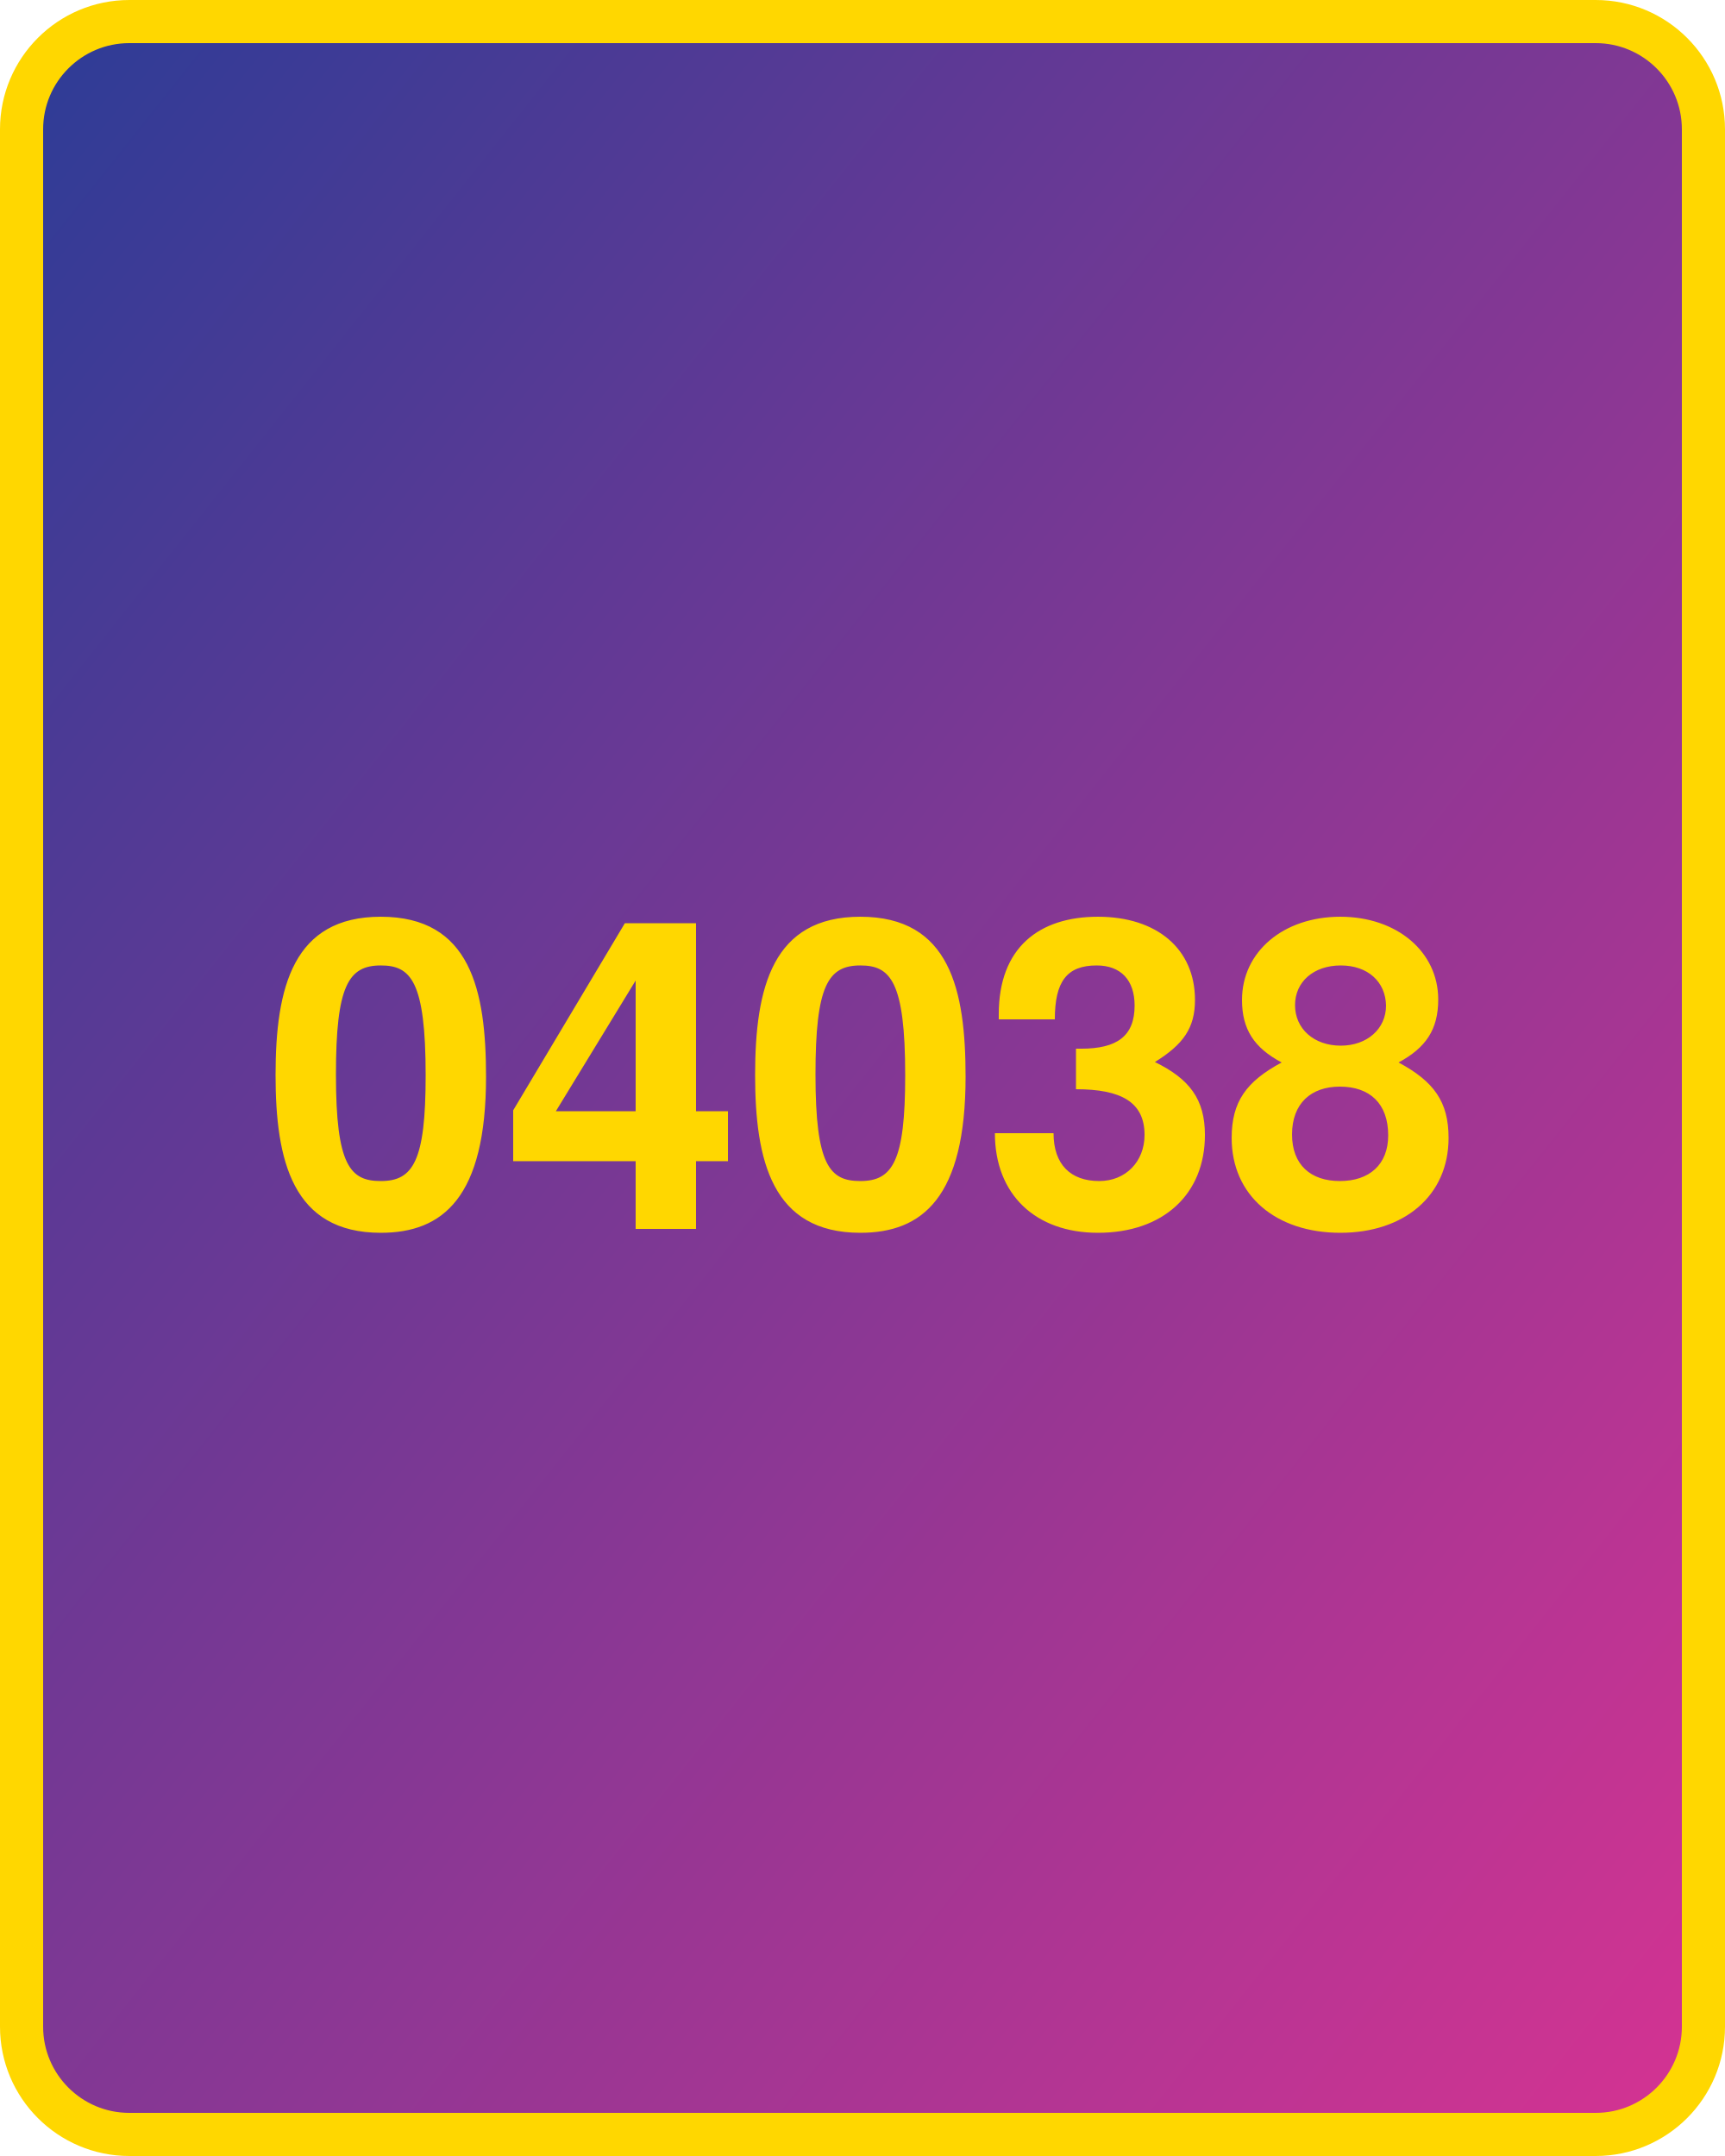
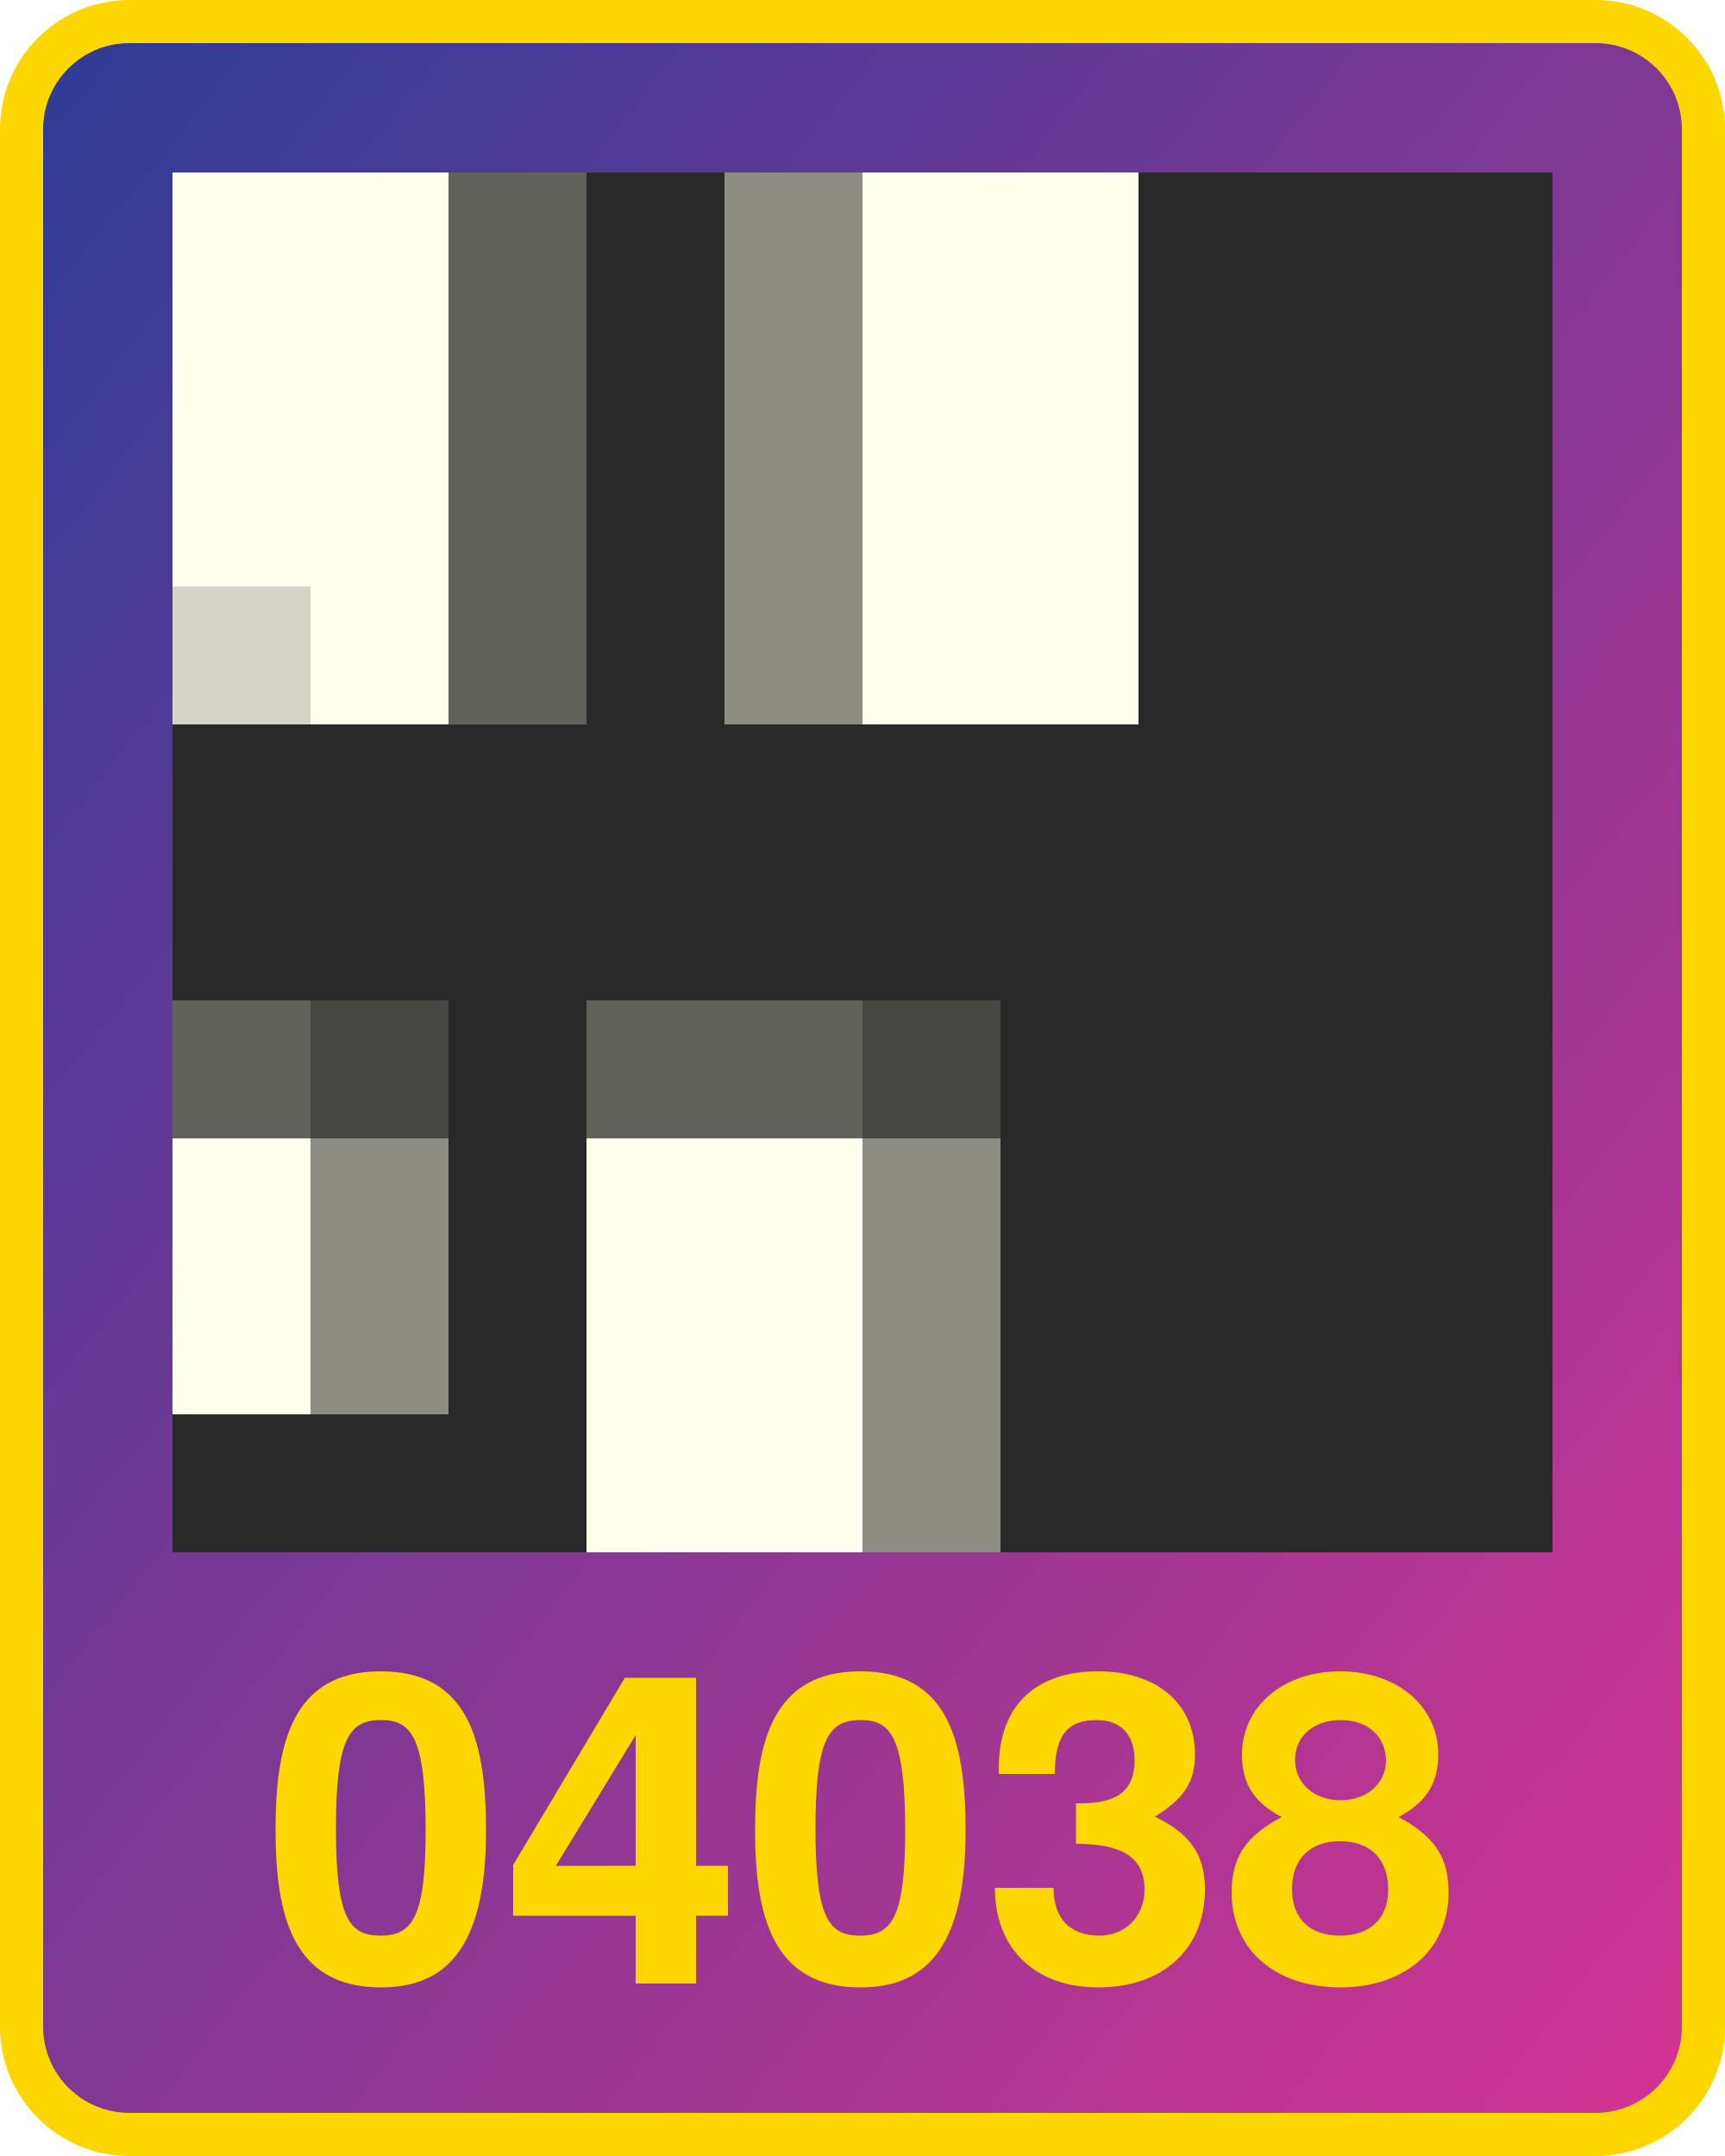
<svg xmlns="http://www.w3.org/2000/svg" width="800" height="1000" version="1.1">
  <defs>
    <linearGradient id="Gradient2" x1="0" x2="1" y1="0" y2="1">
      <stop offset="0%" stop-color="#2d3c96" />
      <stop offset="100%" stop-color="#d53392" />
    </linearGradient>
  </defs>
  <rect x="10" y="10" width="780" height="980" fill="url(#Gradient2)" rx="50" ry="50" stroke="#ffd700" stroke-width="20" />
-   <text x="400" y="570" width="780" text-anchor="middle" style="font: bold 200px 'Helvetica Neue'; fill: #ffd700">04038</text>
+   <text x="400" y="920" width="780" text-anchor="middle" style="font: bold 200px 'Helvetica Neue'; fill: #ffd700">04038</text>
+   <g transform="translate(80 80) scale(64)">
+     <rect x="0" y="0" width="1" height="1" fill="#ffffed" />
+ ,<rect x="0" y="1" width="1" height="1" fill="#ffffed" />
+ ,<rect x="0" y="2" width="1" height="1" fill="#ffffed" />
+ ,<rect x="0" y="3" width="1" height="1" fill="#d4d4c6" />
+ ,<rect x="0" y="4" width="1" height="1" fill="#292929" />
+ ,<rect x="0" y="5" width="1" height="1" fill="#292929" />
+ ,<rect x="0" y="6" width="1" height="1" fill="#62625d" />
+ ,<rect x="0" y="7" width="1" height="1" fill="#ffffed" />
+ ,<rect x="0" y="8" width="1" height="1" fill="#ffffed" />
+ ,<rect x="0" y="9" width="1" height="1" fill="#292929" />
+ ,<rect x="1" y="0" width="1" height="1" fill="#ffffed" />
+ ,<rect x="1" y="1" width="1" height="1" fill="#ffffed" />
+ ,<rect x="1" y="2" width="1" height="1" fill="#ffffed" />
+ ,<rect x="1" y="3" width="1" height="1" fill="#ffffed" />
+ ,<rect x="1" y="4" width="1" height="1" fill="#292929" />
+ ,<rect x="1" y="5" width="1" height="1" fill="#292929" />
+ ,<rect x="1" y="6" width="1" height="1" fill="#464643" />
+ ,<rect x="1" y="7" width="1" height="1" fill="#8d8d84" />
+ ,<rect x="1" y="8" width="1" height="1" fill="#8d8d84" />
+ ,<rect x="1" y="9" width="1" height="1" fill="#292929" />
+ ,<rect x="2" y="0" width="1" height="1" fill="#62625d" />
+ ,<rect x="2" y="1" width="1" height="1" fill="#62625d" />
+ ,<rect x="2" y="2" width="1" height="1" fill="#62625d" />
+ ,<rect x="2" y="3" width="1" height="1" fill="#62625d" />
+ ,<rect x="2" y="4" width="1" height="1" fill="#292929" />
+ ,<rect x="2" y="5" width="1" height="1" fill="#292929" />
+ ,<rect x="2" y="6" width="1" height="1" fill="#292929" />
+ ,<rect x="2" y="7" width="1" height="1" fill="#292929" />
+ ,<rect x="2" y="8" width="1" height="1" fill="#292929" />
+ ,<rect x="2" y="9" width="1" height="1" fill="#292929" />
+ ,<rect x="3" y="0" width="1" height="1" fill="#292929" />
+ ,<rect x="3" y="1" width="1" height="1" fill="#292929" />
+ ,<rect x="3" y="2" width="1" height="1" fill="#292929" />
+ ,<rect x="3" y="3" width="1" height="1" fill="#292929" />
+ ,<rect x="3" y="4" width="1" height="1" fill="#292929" />
+ ,<rect x="3" y="5" width="1" height="1" fill="#292929" />
+ ,<rect x="3" y="6" width="1" height="1" fill="#62625d" />
+ ,<rect x="3" y="7" width="1" height="1" fill="#ffffed" />
+ ,<rect x="3" y="8" width="1" height="1" fill="#ffffed" />
+ ,<rect x="3" y="9" width="1" height="1" fill="#ffffed" />
+ ,<rect x="4" y="0" width="1" height="1" fill="#8d8d84" />
+ ,<rect x="4" y="1" width="1" height="1" fill="#8d8d84" />
+ ,<rect x="4" y="2" width="1" height="1" fill="#8d8d84" />
+ ,<rect x="4" y="3" width="1" height="1" fill="#8d8d84" />
+ ,<rect x="4" y="4" width="1" height="1" fill="#292929" />
+ ,<rect x="4" y="5" width="1" height="1" fill="#292929" />
+ ,<rect x="4" y="6" width="1" height="1" fill="#62625d" />
+ ,<rect x="4" y="7" width="1" height="1" fill="#ffffed" />
+ ,<rect x="4" y="8" width="1" height="1" fill="#ffffed" />
+ ,<rect x="4" y="9" width="1" height="1" fill="#ffffed" />
+ ,<rect x="5" y="0" width="1" height="1" fill="#ffffed" />
+ ,<rect x="5" y="1" width="1" height="1" fill="#ffffed" />
+ ,<rect x="5" y="2" width="1" height="1" fill="#ffffed" />
+ ,<rect x="5" y="3" width="1" height="1" fill="#ffffed" />
+ ,<rect x="5" y="4" width="1" height="1" fill="#292929" />
+ ,<rect x="5" y="5" width="1" height="1" fill="#292929" />
+ ,<rect x="5" y="6" width="1" height="1" fill="#464643" />
+ ,<rect x="5" y="7" width="1" height="1" fill="#8d8d84" />
+ ,<rect x="5" y="8" width="1" height="1" fill="#8d8d84" />
+ ,<rect x="5" y="9" width="1" height="1" fill="#8d8d84" />
+ ,<rect x="6" y="0" width="1" height="1" fill="#ffffed" />
+ ,<rect x="6" y="1" width="1" height="1" fill="#ffffed" />
+ ,<rect x="6" y="2" width="1" height="1" fill="#ffffed" />
+ ,<rect x="6" y="3" width="1" height="1" fill="#ffffed" />
+ ,<rect x="6" y="4" width="1" height="1" fill="#292929" />
+ ,<rect x="6" y="5" width="1" height="1" fill="#292929" />
+ ,<rect x="6" y="6" width="1" height="1" fill="#292929" />
+ ,<rect x="6" y="7" width="1" height="1" fill="#292929" />
+ ,<rect x="6" y="8" width="1" height="1" fill="#292929" />
+ ,<rect x="6" y="9" width="1" height="1" fill="#292929" />
+ ,<rect x="7" y="0" width="1" height="1" fill="#292929" />
+ ,<rect x="7" y="1" width="1" height="1" fill="#292929" />
+ ,<rect x="7" y="2" width="1" height="1" fill="#292929" />
+ ,<rect x="7" y="3" width="1" height="1" fill="#292929" />
+ ,<rect x="7" y="4" width="1" height="1" fill="#292929" />
+ ,<rect x="7" y="5" width="1" height="1" fill="#292929" />
+ ,<rect x="7" y="6" width="1" height="1" fill="#292929" />
+ ,<rect x="7" y="7" width="1" height="1" fill="#292929" />
+ ,<rect x="7" y="8" width="1" height="1" fill="#292929" />
+ ,<rect x="7" y="9" width="1" height="1" fill="#292929" />
+ ,<rect x="8" y="0" width="1" height="1" fill="#292929" />
+ ,<rect x="8" y="1" width="1" height="1" fill="#292929" />
+ ,<rect x="8" y="2" width="1" height="1" fill="#292929" />
+ ,<rect x="8" y="3" width="1" height="1" fill="#292929" />
+ ,<rect x="8" y="4" width="1" height="1" fill="#292929" />
+ ,<rect x="8" y="5" width="1" height="1" fill="#292929" />
+ ,<rect x="8" y="6" width="1" height="1" fill="#292929" />
+ ,<rect x="8" y="7" width="1" height="1" fill="#292929" />
+ ,<rect x="8" y="8" width="1" height="1" fill="#292929" />
+ ,<rect x="8" y="9" width="1" height="1" fill="#292929" />
+ ,<rect x="9" y="0" width="1" height="1" fill="#292929" />
+ ,<rect x="9" y="1" width="1" height="1" fill="#292929" />
+ ,<rect x="9" y="2" width="1" height="1" fill="#292929" />
+ ,<rect x="9" y="3" width="1" height="1" fill="#292929" />
+ ,<rect x="9" y="4" width="1" height="1" fill="#292929" />
+ ,<rect x="9" y="5" width="1" height="1" fill="#292929" />
+ ,<rect x="9" y="6" width="1" height="1" fill="#292929" />
+ ,<rect x="9" y="7" width="1" height="1" fill="#292929" />
+ ,<rect x="9" y="8" width="1" height="1" fill="#292929" />
+ ,<rect x="9" y="9" width="1" height="1" fill="#292929" />
+   </g>
</svg>
